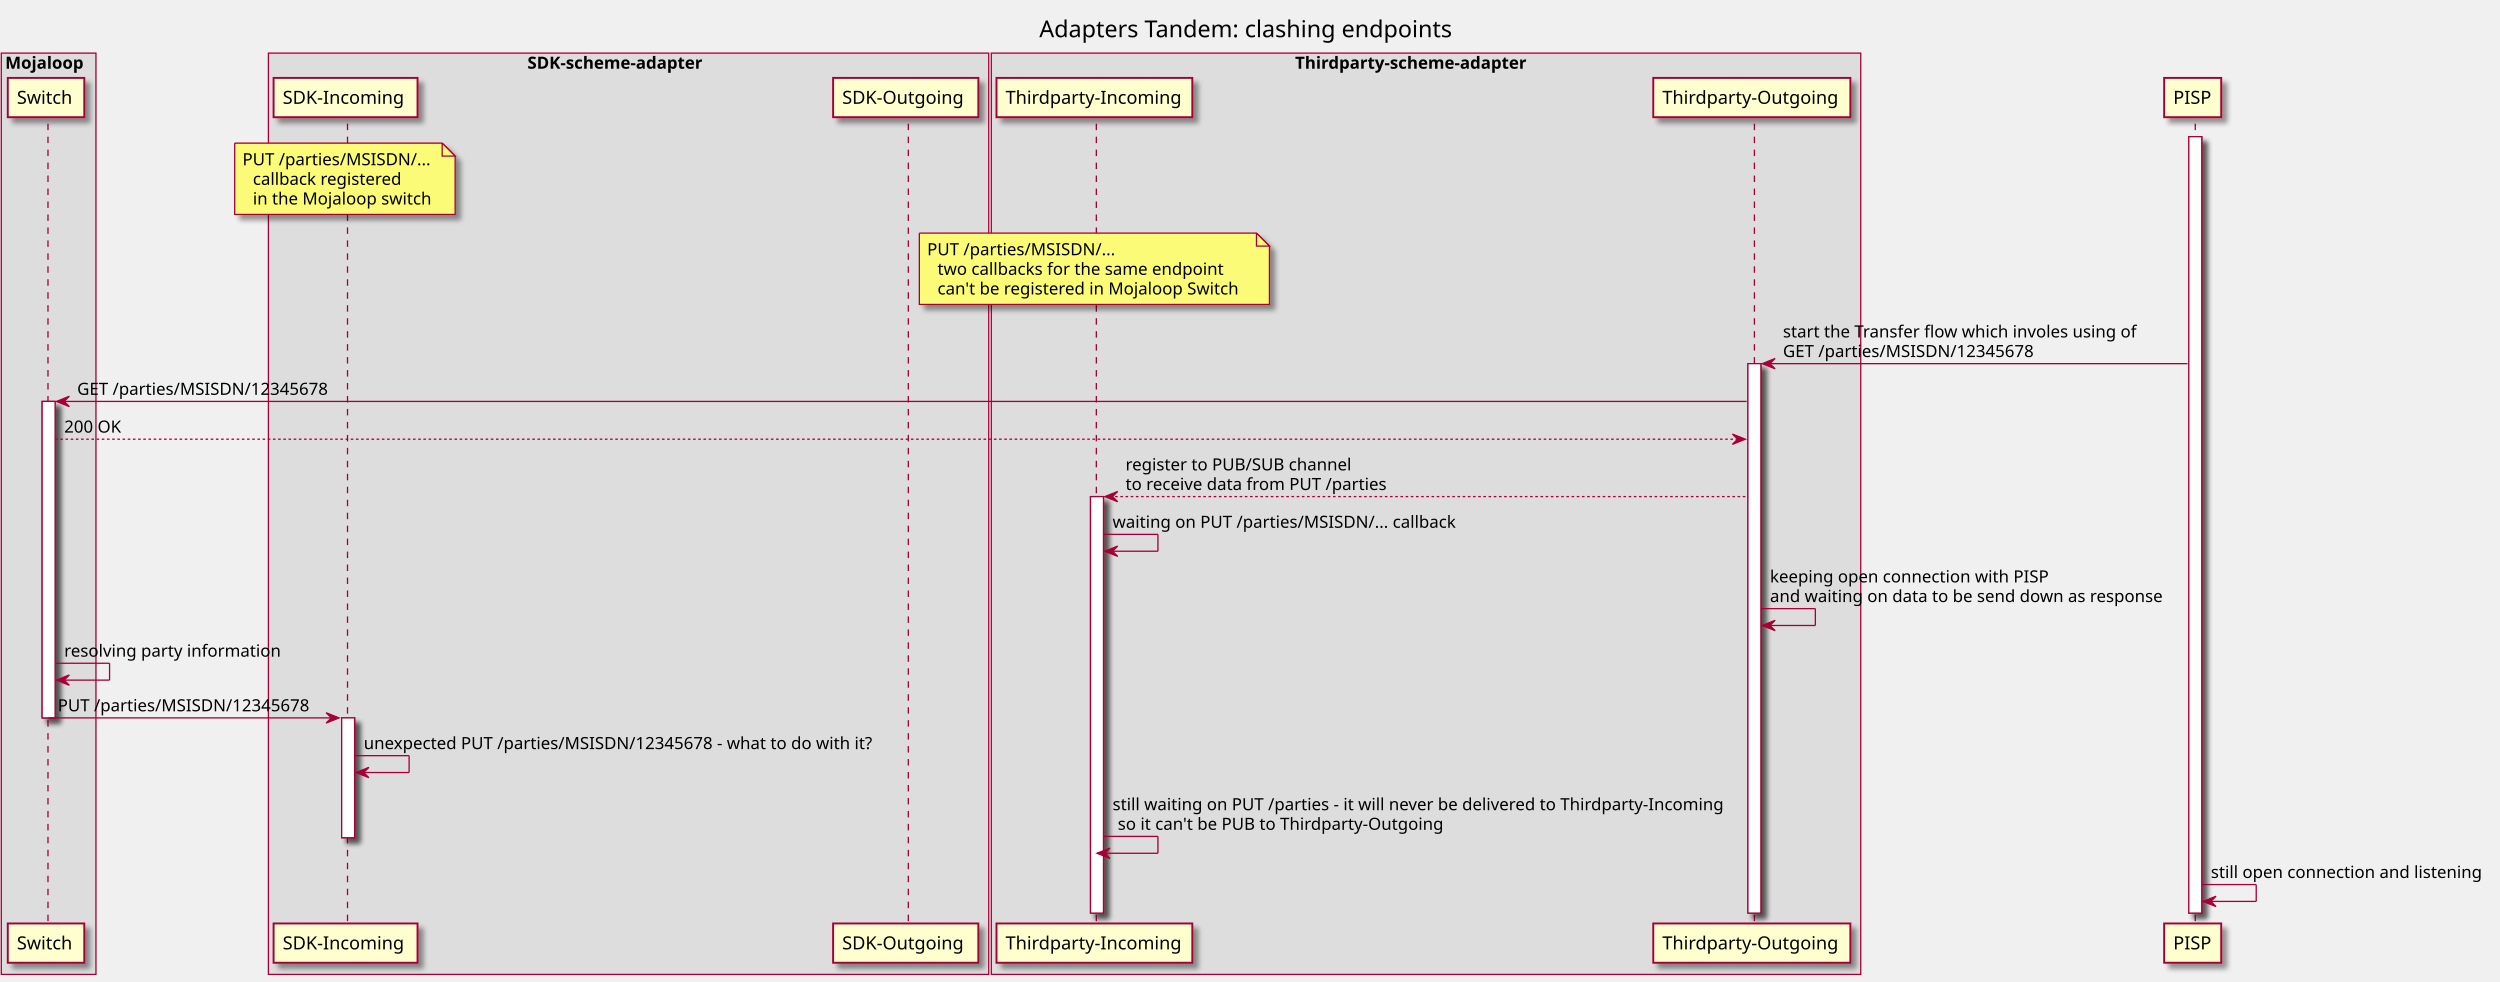
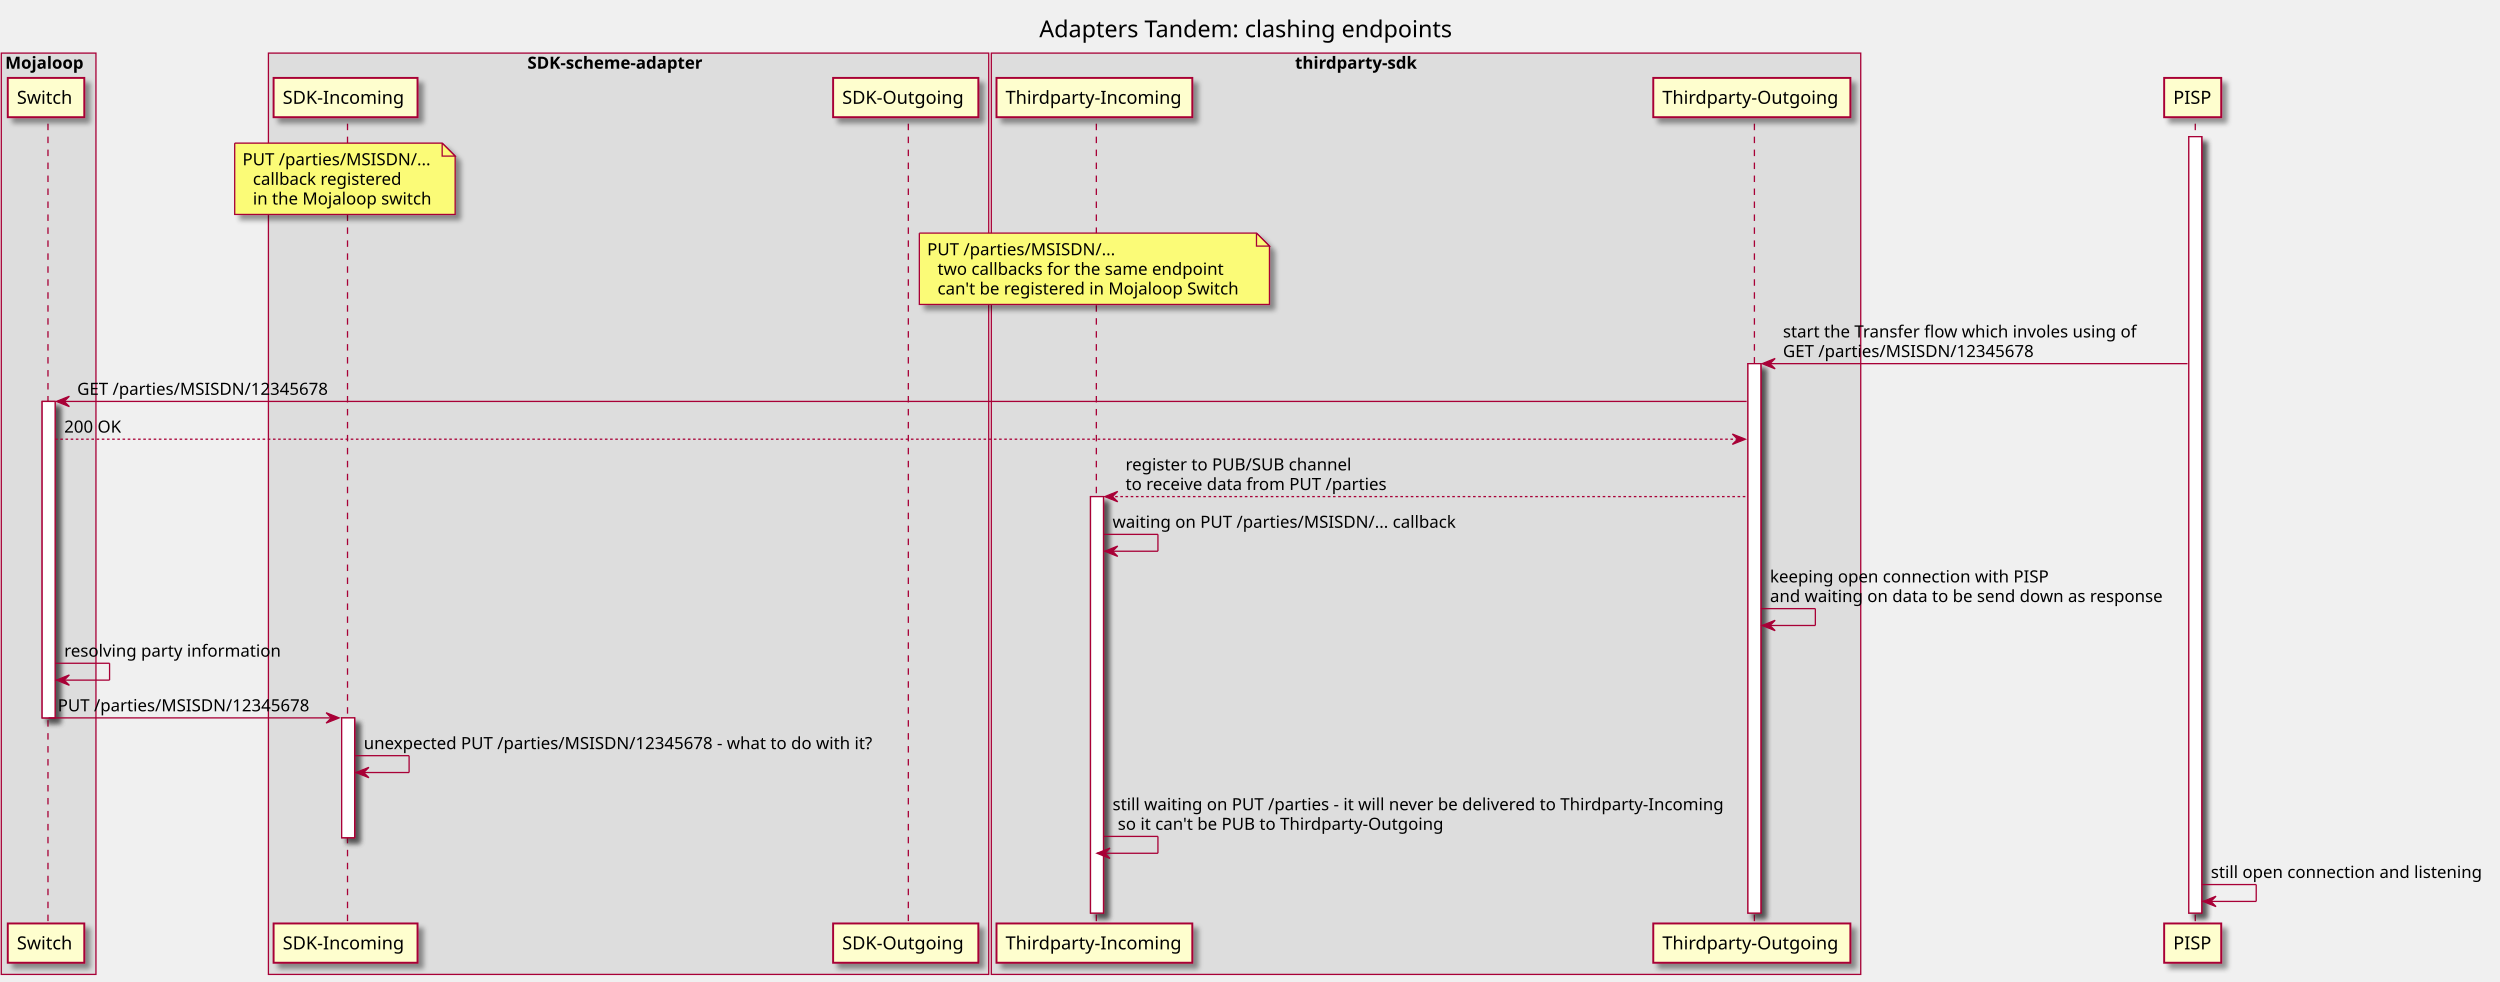
<svg xmlns="http://www.w3.org/2000/svg" height="757" preserveAspectRatio="none" style="width:1928px;height:757px" width="1928">
  <defs>
    <filter height="300%" id="a" width="300%" x="-1" y="-1">
      <feGaussianBlur result="blurOut" stdDeviation="2" />
      <feColorMatrix in="blurOut" result="blurOut2" values="0 0 0 0 0 0 0 0 0 0 0 0 0 0 0 0 0 0 .4 0" />
      <feOffset dx="4" dy="4" in="blurOut2" result="blurOut3" />
      <feBlend in="SourceGraphic" in2="blurOut3" />
    </filter>
  </defs>
  <text font-family="sans-serif" font-size="18" lengthAdjust="spacingAndGlyphs" textLength="330" x="801.5" y="28.708">
    Adapters Tandem: clashing endpoints
  </text>
  <path fill="#DDD" stroke="#a80036" d="M1 40.953h73v710.516H1z" />
  <text font-family="sans-serif" font-size="13" font-weight="bold" lengthAdjust="spacingAndGlyphs" textLength="67" x="4" y="53.02">
    Mojaloop
  </text>
  <path fill="#DDD" stroke="#a80036" d="M207 40.953h555.5v710.516H207z" />
  <text font-family="sans-serif" font-size="13" font-weight="bold" lengthAdjust="spacingAndGlyphs" textLength="156" x="406.75" y="53.02">
    SDK-scheme-adapter
  </text>
  <path fill="#DDD" stroke="#a80036" d="M764.5 40.953H1435v710.516H764.5z" />
  <text font-family="sans-serif" font-size="13" font-weight="bold" lengthAdjust="spacingAndGlyphs" textLength="202" x="998.75" y="53.02">
-     Thirdparty-scheme-adapter
+     thirdparty-sdk
  </text>
  <path fill="#FFF" filter="url(#a)" stroke="#a80036" d="M32.5 309.578h10v244.063h-10zM263.5 553.641h10v92.398h-10zM841 382.977h10v321.195h-10zM1348 280.445h10v423.727h-10zM1688 105.383h10v598.789h-10z" />
  <path stroke="#a80036" stroke-dasharray="5,5" d="M37 95.383v617.789M268 95.383v617.789M700.5 95.383v617.789M845.5 95.383v617.789M1353 95.383v617.789M1693 95.383v617.789" />
  <path fill="#FEFECE" filter="url(#a)" stroke="#a80036" stroke-width="1.5" d="M6 60.086h59v30.297H6z" />
  <text font-family="sans-serif" font-size="14" lengthAdjust="spacingAndGlyphs" textLength="45" x="13" y="80.081">
    Switch
  </text>
  <path fill="#FEFECE" filter="url(#a)" stroke="#a80036" stroke-width="1.5" d="M6 712.172h59v30.297H6z" />
  <text font-family="sans-serif" font-size="14" lengthAdjust="spacingAndGlyphs" textLength="45" x="13" y="732.167">
    Switch
  </text>
  <path fill="#FEFECE" filter="url(#a)" stroke="#a80036" stroke-width="1.5" d="M211 60.086h111v30.297H211z" />
  <text font-family="sans-serif" font-size="14" lengthAdjust="spacingAndGlyphs" textLength="97" x="218" y="80.081">
    SDK-Incoming
  </text>
  <path fill="#FEFECE" filter="url(#a)" stroke="#a80036" stroke-width="1.5" d="M211 712.172h111v30.297H211z" />
  <text font-family="sans-serif" font-size="14" lengthAdjust="spacingAndGlyphs" textLength="97" x="218" y="732.167">
    SDK-Incoming
  </text>
  <path fill="#FEFECE" filter="url(#a)" stroke="#a80036" stroke-width="1.5" d="M642.5 60.086h112v30.297h-112z" />
  <text font-family="sans-serif" font-size="14" lengthAdjust="spacingAndGlyphs" textLength="98" x="649.5" y="80.081">
    SDK-Outgoing
  </text>
  <path fill="#FEFECE" filter="url(#a)" stroke="#a80036" stroke-width="1.5" d="M642.5 712.172h112v30.297h-112z" />
  <text font-family="sans-serif" font-size="14" lengthAdjust="spacingAndGlyphs" textLength="98" x="649.5" y="732.167">
    SDK-Outgoing
  </text>
  <path fill="#FEFECE" filter="url(#a)" stroke="#a80036" stroke-width="1.5" d="M768.5 60.086h151v30.297h-151z" />
  <text font-family="sans-serif" font-size="14" lengthAdjust="spacingAndGlyphs" textLength="137" x="775.5" y="80.081">
    Thirdparty-Incoming
  </text>
  <path fill="#FEFECE" filter="url(#a)" stroke="#a80036" stroke-width="1.5" d="M768.5 712.172h151v30.297h-151z" />
  <text font-family="sans-serif" font-size="14" lengthAdjust="spacingAndGlyphs" textLength="137" x="775.5" y="732.167">
    Thirdparty-Incoming
  </text>
  <path fill="#FEFECE" filter="url(#a)" stroke="#a80036" stroke-width="1.5" d="M1275 60.086h152v30.297h-152z" />
  <text font-family="sans-serif" font-size="14" lengthAdjust="spacingAndGlyphs" textLength="138" x="1282" y="80.081">
    Thirdparty-Outgoing
  </text>
  <path fill="#FEFECE" filter="url(#a)" stroke="#a80036" stroke-width="1.5" d="M1275 712.172h152v30.297h-152z" />
  <text font-family="sans-serif" font-size="14" lengthAdjust="spacingAndGlyphs" textLength="138" x="1282" y="732.167">
    Thirdparty-Outgoing
  </text>
  <path fill="#FEFECE" filter="url(#a)" stroke="#a80036" stroke-width="1.5" d="M1669 60.086h44v30.297h-44z" />
  <text font-family="sans-serif" font-size="14" lengthAdjust="spacingAndGlyphs" textLength="30" x="1676" y="80.081">
    PISP
  </text>
  <path fill="#FEFECE" filter="url(#a)" stroke="#a80036" stroke-width="1.5" d="M1669 712.172h44v30.297h-44z" />
  <text font-family="sans-serif" font-size="14" lengthAdjust="spacingAndGlyphs" textLength="30" x="1676" y="732.167">
    PISP
  </text>
  <path fill="#FFF" filter="url(#a)" stroke="#a80036" d="M32.5 309.578h10v244.063h-10zM263.5 553.641h10v92.398h-10zM841 382.977h10v321.195h-10zM1348 280.445h10v423.727h-10zM1688 105.383h10v598.789h-10z" />
  <path d="M181 110.383v55h170v-45l-10-10H181" fill="#FBFB77" filter="url(#a)" stroke="#a80036" />
  <path d="M341 110.383v10h10l-10-10" fill="#FBFB77" stroke="#a80036" />
  <text font-family="sans-serif" font-size="13" lengthAdjust="spacingAndGlyphs" textLength="149" x="187" y="127.45">
    PUT /parties/MSISDN/...
  </text>
  <text font-family="sans-serif" font-size="13" lengthAdjust="spacingAndGlyphs" textLength="120" x="195" y="142.583">
    callback registered
  </text>
  <text font-family="sans-serif" font-size="13" lengthAdjust="spacingAndGlyphs" textLength="140" x="195" y="157.715">
    in the Mojaloop switch
  </text>
  <path d="M709 179.781v55h270v-45l-10-10H709" fill="#FBFB77" filter="url(#a)" stroke="#a80036" />
  <path d="M969 179.781v10h10l-10-10" fill="#FBFB77" stroke="#a80036" />
  <text font-family="sans-serif" font-size="13" lengthAdjust="spacingAndGlyphs" textLength="149" x="715" y="196.848">
    PUT /parties/MSISDN/...
  </text>
  <text font-family="sans-serif" font-size="13" lengthAdjust="spacingAndGlyphs" textLength="230" x="723" y="211.981">
    two callbacks for the same endpoint
  </text>
  <text font-family="sans-serif" font-size="13" lengthAdjust="spacingAndGlyphs" textLength="241" x="723" y="227.114">
    can't be registered in Mojaloop Switch
  </text>
  <path fill="#A80036" stroke="#a80036" d="M1369 276.445l-10 4 10 4-4-4z" />
  <path stroke="#a80036" d="M1363 280.445h324" />
  <text font-family="sans-serif" font-size="13" lengthAdjust="spacingAndGlyphs" textLength="280" x="1375" y="260.247">
    start the Transfer flow which involes using of
  </text>
  <text font-family="sans-serif" font-size="13" lengthAdjust="spacingAndGlyphs" textLength="201" x="1375" y="275.379">
    GET /parties/MSISDN/12345678
  </text>
  <path fill="#A80036" stroke="#a80036" d="M53.5 305.578l-10 4 10 4-4-4z" />
  <path stroke="#a80036" d="M47.5 309.578H1347" />
  <text font-family="sans-serif" font-size="13" lengthAdjust="spacingAndGlyphs" textLength="201" x="59.5" y="304.512">
    GET /parties/MSISDN/12345678
  </text>
  <path fill="#A80036" stroke="#a80036" d="M1336 334.71l10 4-10 4 4-4z" />
  <path stroke="#a80036" stroke-dasharray="2,2" d="M42.5 338.711H1342" />
  <text font-family="sans-serif" font-size="13" lengthAdjust="spacingAndGlyphs" textLength="46" x="49.5" y="333.645">
    200 OK
  </text>
  <path fill="#A80036" stroke="#a80036" d="M862 378.977l-10 4 10 4-4-4z" />
  <path stroke="#a80036" stroke-dasharray="2,2" d="M856 382.977h491" />
  <text font-family="sans-serif" font-size="13" lengthAdjust="spacingAndGlyphs" textLength="183" x="868" y="362.778">
    register to PUB/SUB channel
  </text>
  <text font-family="sans-serif" font-size="13" lengthAdjust="spacingAndGlyphs" textLength="211" x="868" y="377.911">
    to receive data from PUT /parties
  </text>
  <path stroke="#a80036" d="M851 412.109h42M893 412.109v13M852 425.109h41" />
  <path fill="#A80036" stroke="#a80036" d="M862 421.11l-10 4 10 4-4-4z" />
  <text font-family="sans-serif" font-size="13" lengthAdjust="spacingAndGlyphs" textLength="272" x="858" y="407.043">
    waiting on PUT /parties/MSISDN/... callback
  </text>
  <path stroke="#a80036" d="M1358 469.375h42M1400 469.375v13M1359 482.375h41" />
  <path fill="#A80036" stroke="#a80036" d="M1369 478.375l-10 4 10 4-4-4z" />
  <text font-family="sans-serif" font-size="13" lengthAdjust="spacingAndGlyphs" textLength="221" x="1365" y="449.176">
    keeping open connection with PISP
  </text>
  <text font-family="sans-serif" font-size="13" lengthAdjust="spacingAndGlyphs" textLength="316" x="1365" y="464.309">
    and waiting on data to be send down as response
  </text>
  <path stroke="#a80036" d="M42.5 511.508h42M84.5 511.508v13M43.5 524.508h41" />
  <path fill="#A80036" stroke="#a80036" d="M53.5 520.508l-10 4 10 4-4-4z" />
  <text font-family="sans-serif" font-size="13" lengthAdjust="spacingAndGlyphs" textLength="171" x="49.5" y="506.442">
    resolving party information
  </text>
  <path fill="#A80036" stroke="#a80036" d="M251.5 549.64l10 4-10 4 4-4z" />
  <path stroke="#a80036" d="M37.5 553.641h220" />
  <text font-family="sans-serif" font-size="13" lengthAdjust="spacingAndGlyphs" textLength="201" x="44.5" y="548.575">
    PUT /parties/MSISDN/12345678
  </text>
  <path stroke="#a80036" d="M273.5 582.773h42M315.5 582.773v13M274.5 595.773h41" />
  <path fill="#A80036" stroke="#a80036" d="M284.5 591.773l-10 4 10 4-4-4z" />
  <text font-family="sans-serif" font-size="13" lengthAdjust="spacingAndGlyphs" textLength="408" x="280.5" y="577.707">
    unexpected PUT /parties/MSISDN/12345678 - what to do with it?
  </text>
  <path stroke="#a80036" d="M851 645.039h42M893 645.039v13M846 658.039h47" />
  <path fill="#A80036" stroke="#a80036" d="M856 654.04l-10 4 10 4-4-4z" />
  <text font-family="sans-serif" font-size="13" lengthAdjust="spacingAndGlyphs" textLength="483" x="858" y="624.84">
    still waiting on PUT /parties - it will never be delivered to Thirdparty-Incoming
  </text>
  <text font-family="sans-serif" font-size="13" lengthAdjust="spacingAndGlyphs" textLength="261" x="862" y="639.973">
    so it can't be PUB to Thirdparty-Outgoing
  </text>
  <path stroke="#a80036" d="M1698 682.172h42M1740 682.172v13M1699 695.172h41" />
  <path fill="#A80036" stroke="#a80036" d="M1709 691.172l-10 4 10 4-4-4z" />
  <text font-family="sans-serif" font-size="13" lengthAdjust="spacingAndGlyphs" textLength="216" x="1705" y="677.106">
    still open connection and listening
  </text>
</svg>
